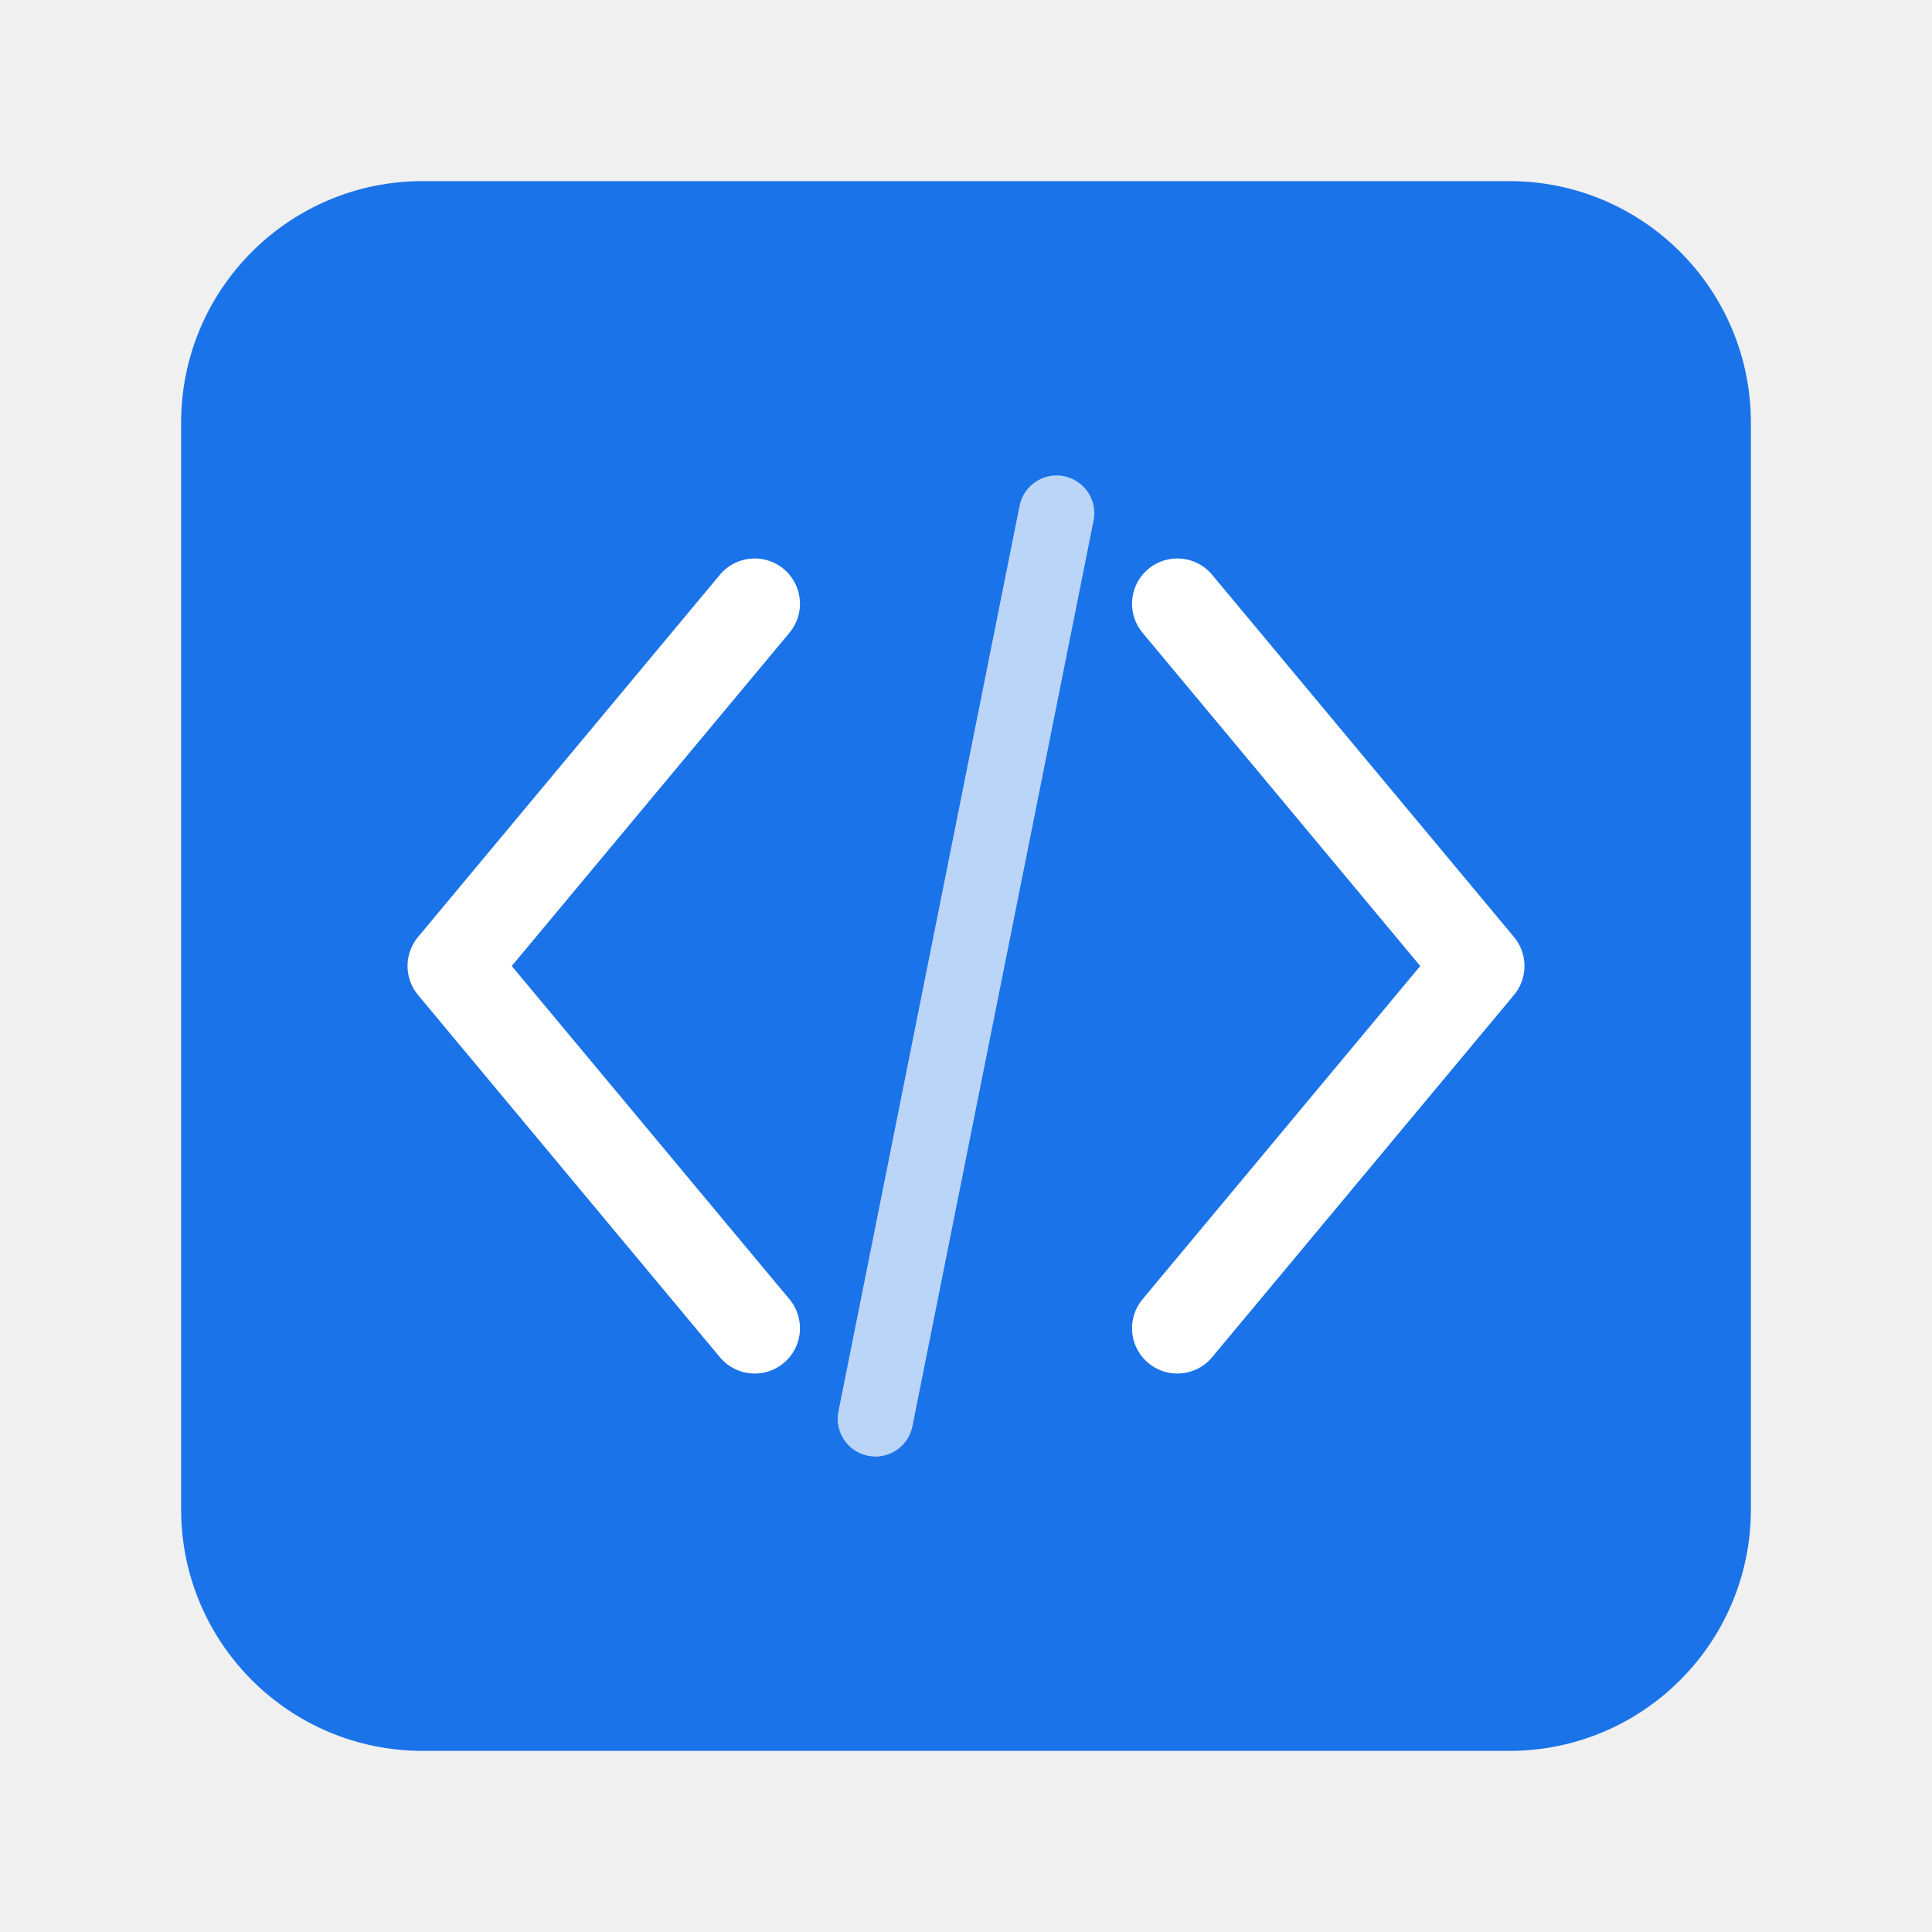
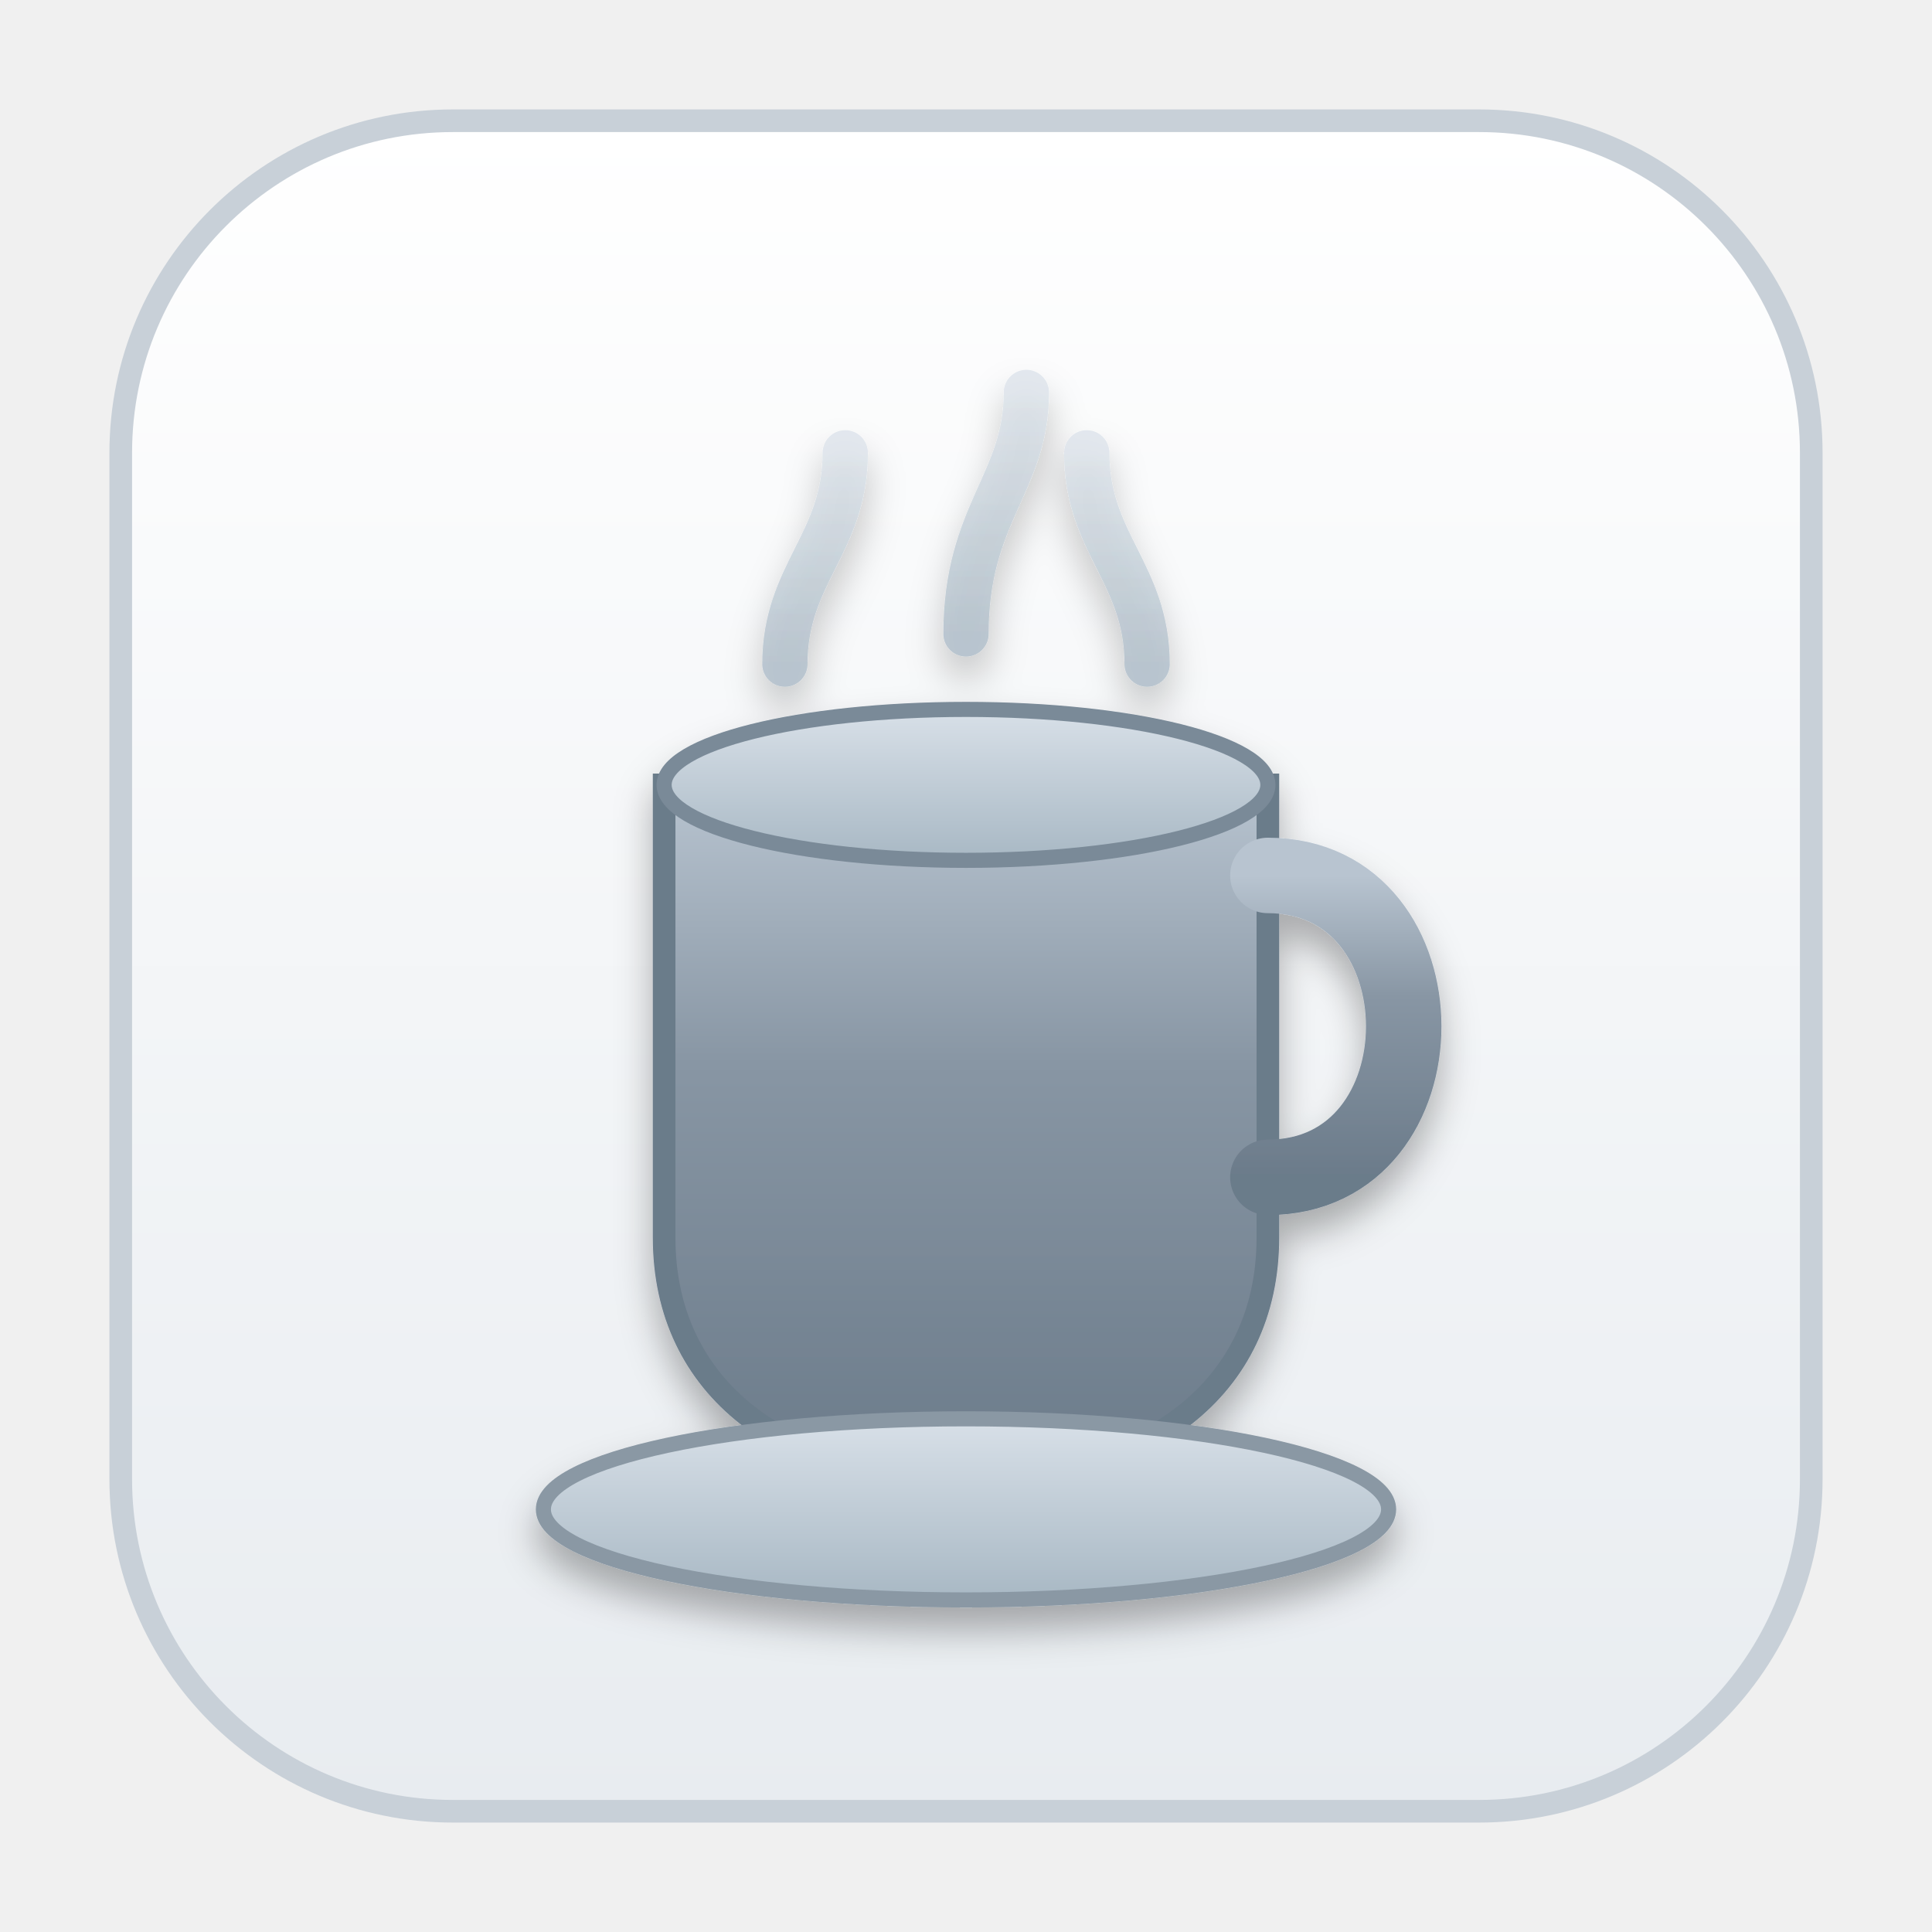
- <svg xmlns="http://www.w3.org/2000/svg" viewBox="0 0 128 128" width="128" height="128">
-   <rect x="12" y="12" width="104" height="104" rx="16" ry="16" fill="#1A73E8" />
-   <polyline points="50,40 30,64 50,88" fill="none" stroke="#FFFFFF" stroke-width="6" stroke-linecap="round" stroke-linejoin="round" />
-   <polyline points="78,40 98,64 78,88" fill="none" stroke="#FFFFFF" stroke-width="6" stroke-linecap="round" stroke-linejoin="round" />
-   <line x1="70" y1="34" x2="58" y2="94" stroke="#FFFFFF" stroke-width="5" stroke-linecap="round" opacity="0.7" />
+ <svg xmlns="http://www.w3.org/2000/svg" viewBox="0 0 128 128">
+   <defs>
+     <linearGradient id="tile-bg" x1="0%" y1="0%" x2="0%" y2="100%">
+       <stop offset="0%" style="stop-color:#FFFFFF" />
+       <stop offset="100%" style="stop-color:#E8ECF0" />
+     </linearGradient>
+     <linearGradient id="metal" x1="0%" y1="0%" x2="0%" y2="100%">
+       <stop offset="0%" style="stop-color:#B8C4D0" />
+       <stop offset="40%" style="stop-color:#8896A4" />
+       <stop offset="100%" style="stop-color:#6B7B8A" />
+     </linearGradient>
+     <linearGradient id="metal-light" x1="0%" y1="0%" x2="0%" y2="100%">
+       <stop offset="0%" style="stop-color:#D8E0E8" />
+       <stop offset="100%" style="stop-color:#A8B8C4" />
+     </linearGradient>
+     <filter id="emboss">
+       <feOffset dx="0" dy="1.5" in="SourceAlpha" result="off" />
+       <feGaussianBlur in="off" stdDeviation="1.2" result="blur" />
+       <feComponentTransfer in="blur" result="shadow">
+         <feFuncA type="linear" slope="0.3" />
+       </feComponentTransfer>
+       <feMerge>
+         <feMergeNode in="shadow" />
+         <feMergeNode in="SourceGraphic" />
+       </feMerge>
+     </filter>
+   </defs>
+   <rect x="8" y="8" width="112" height="112" rx="22" ry="22" fill="url(#tile-bg)" stroke="#C8D0D8" stroke-width="1.5" />
+   <g filter="url(#emboss)">
+     <path d="M 44 52 L 44 82 C 44 92 52 98 64 98 C 76 98 84 92 84 82 L 84 52 Z" fill="url(#metal)" stroke="#6B7B8A" stroke-width="1.5" />
+     <ellipse cx="64" cy="52" rx="20" ry="5" fill="url(#metal-light)" stroke="#7A8A98" stroke-width="1" />
+     <path d="M 84 58 C 96 58 96 78 84 78" fill="none" stroke="url(#metal)" stroke-width="5" stroke-linecap="round" />
+     <ellipse cx="64" cy="100" rx="28" ry="6" fill="url(#metal-light)" stroke="#8A98A4" stroke-width="1" />
+     <path d="M 52 44 C 52 38 56 36 56 30" fill="none" stroke="url(#metal-light)" stroke-width="3" stroke-linecap="round" opacity="0.7" />
+     <path d="M 64 42 C 64 34 68 32 68 26" fill="none" stroke="url(#metal-light)" stroke-width="3" stroke-linecap="round" opacity="0.7" />
+     <path d="M 76 44 C 76 38 72 36 72 30" fill="none" stroke="url(#metal-light)" stroke-width="3" stroke-linecap="round" opacity="0.7" />
+   </g>
</svg>
